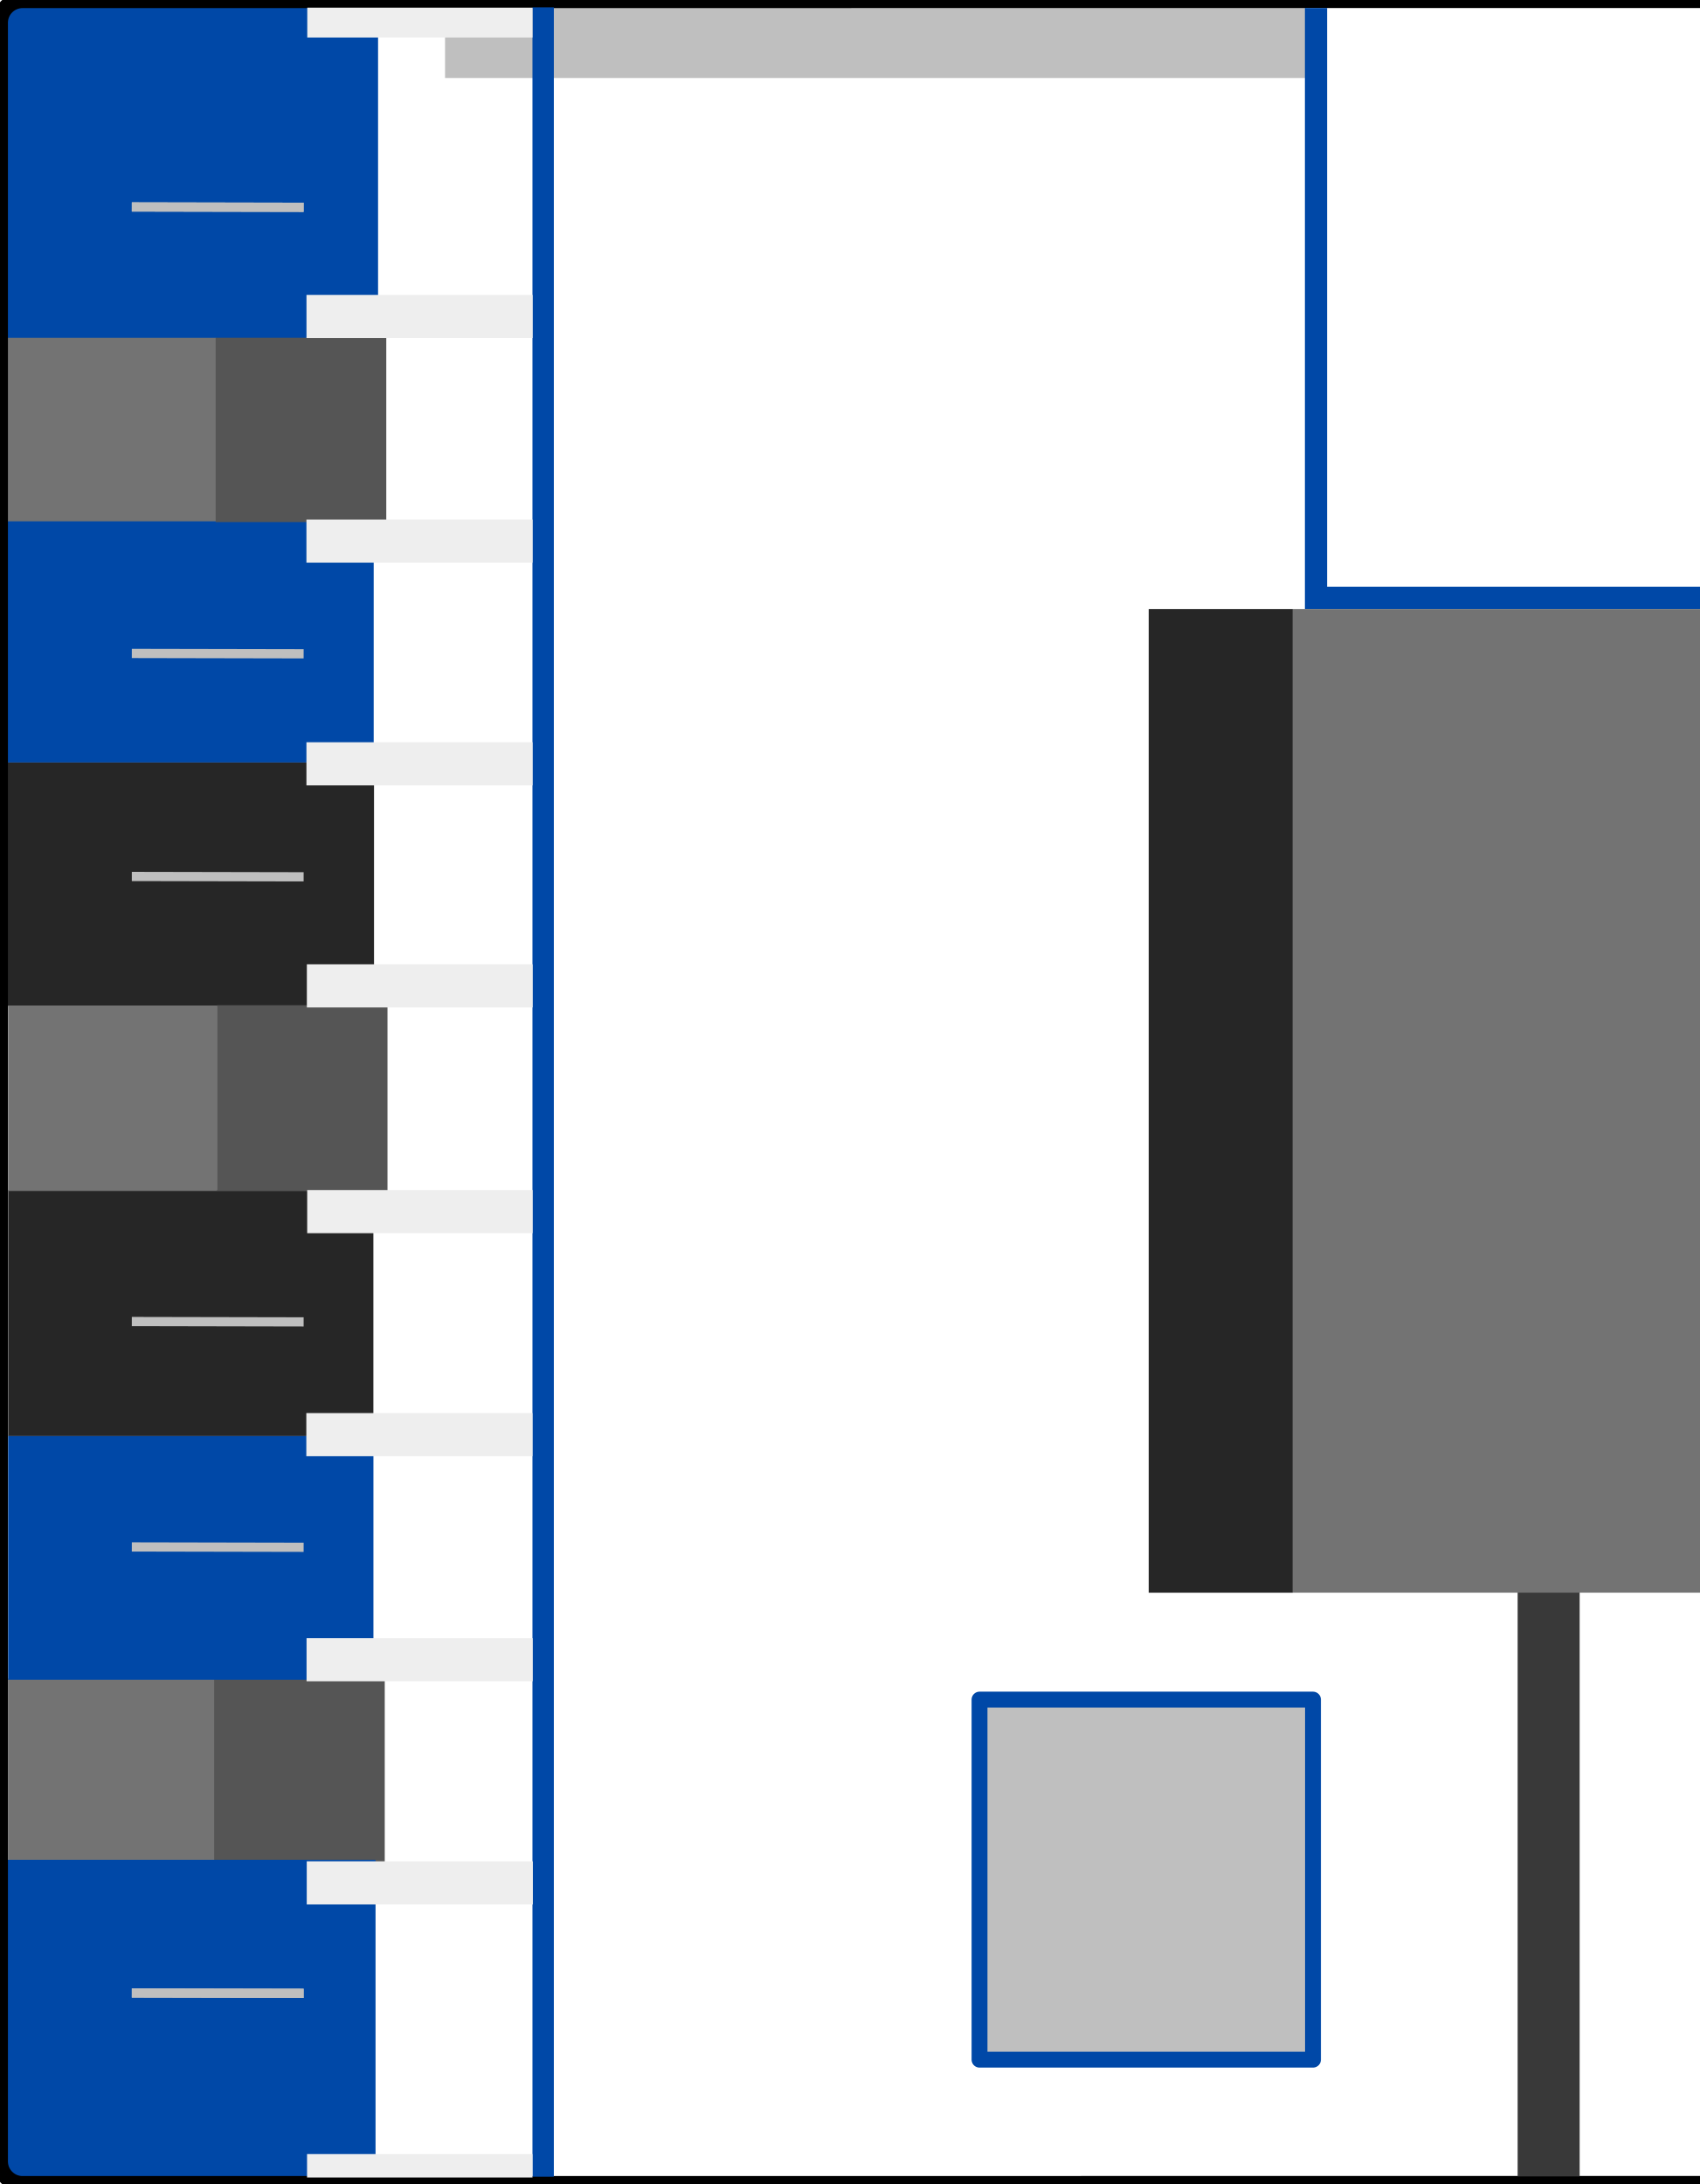
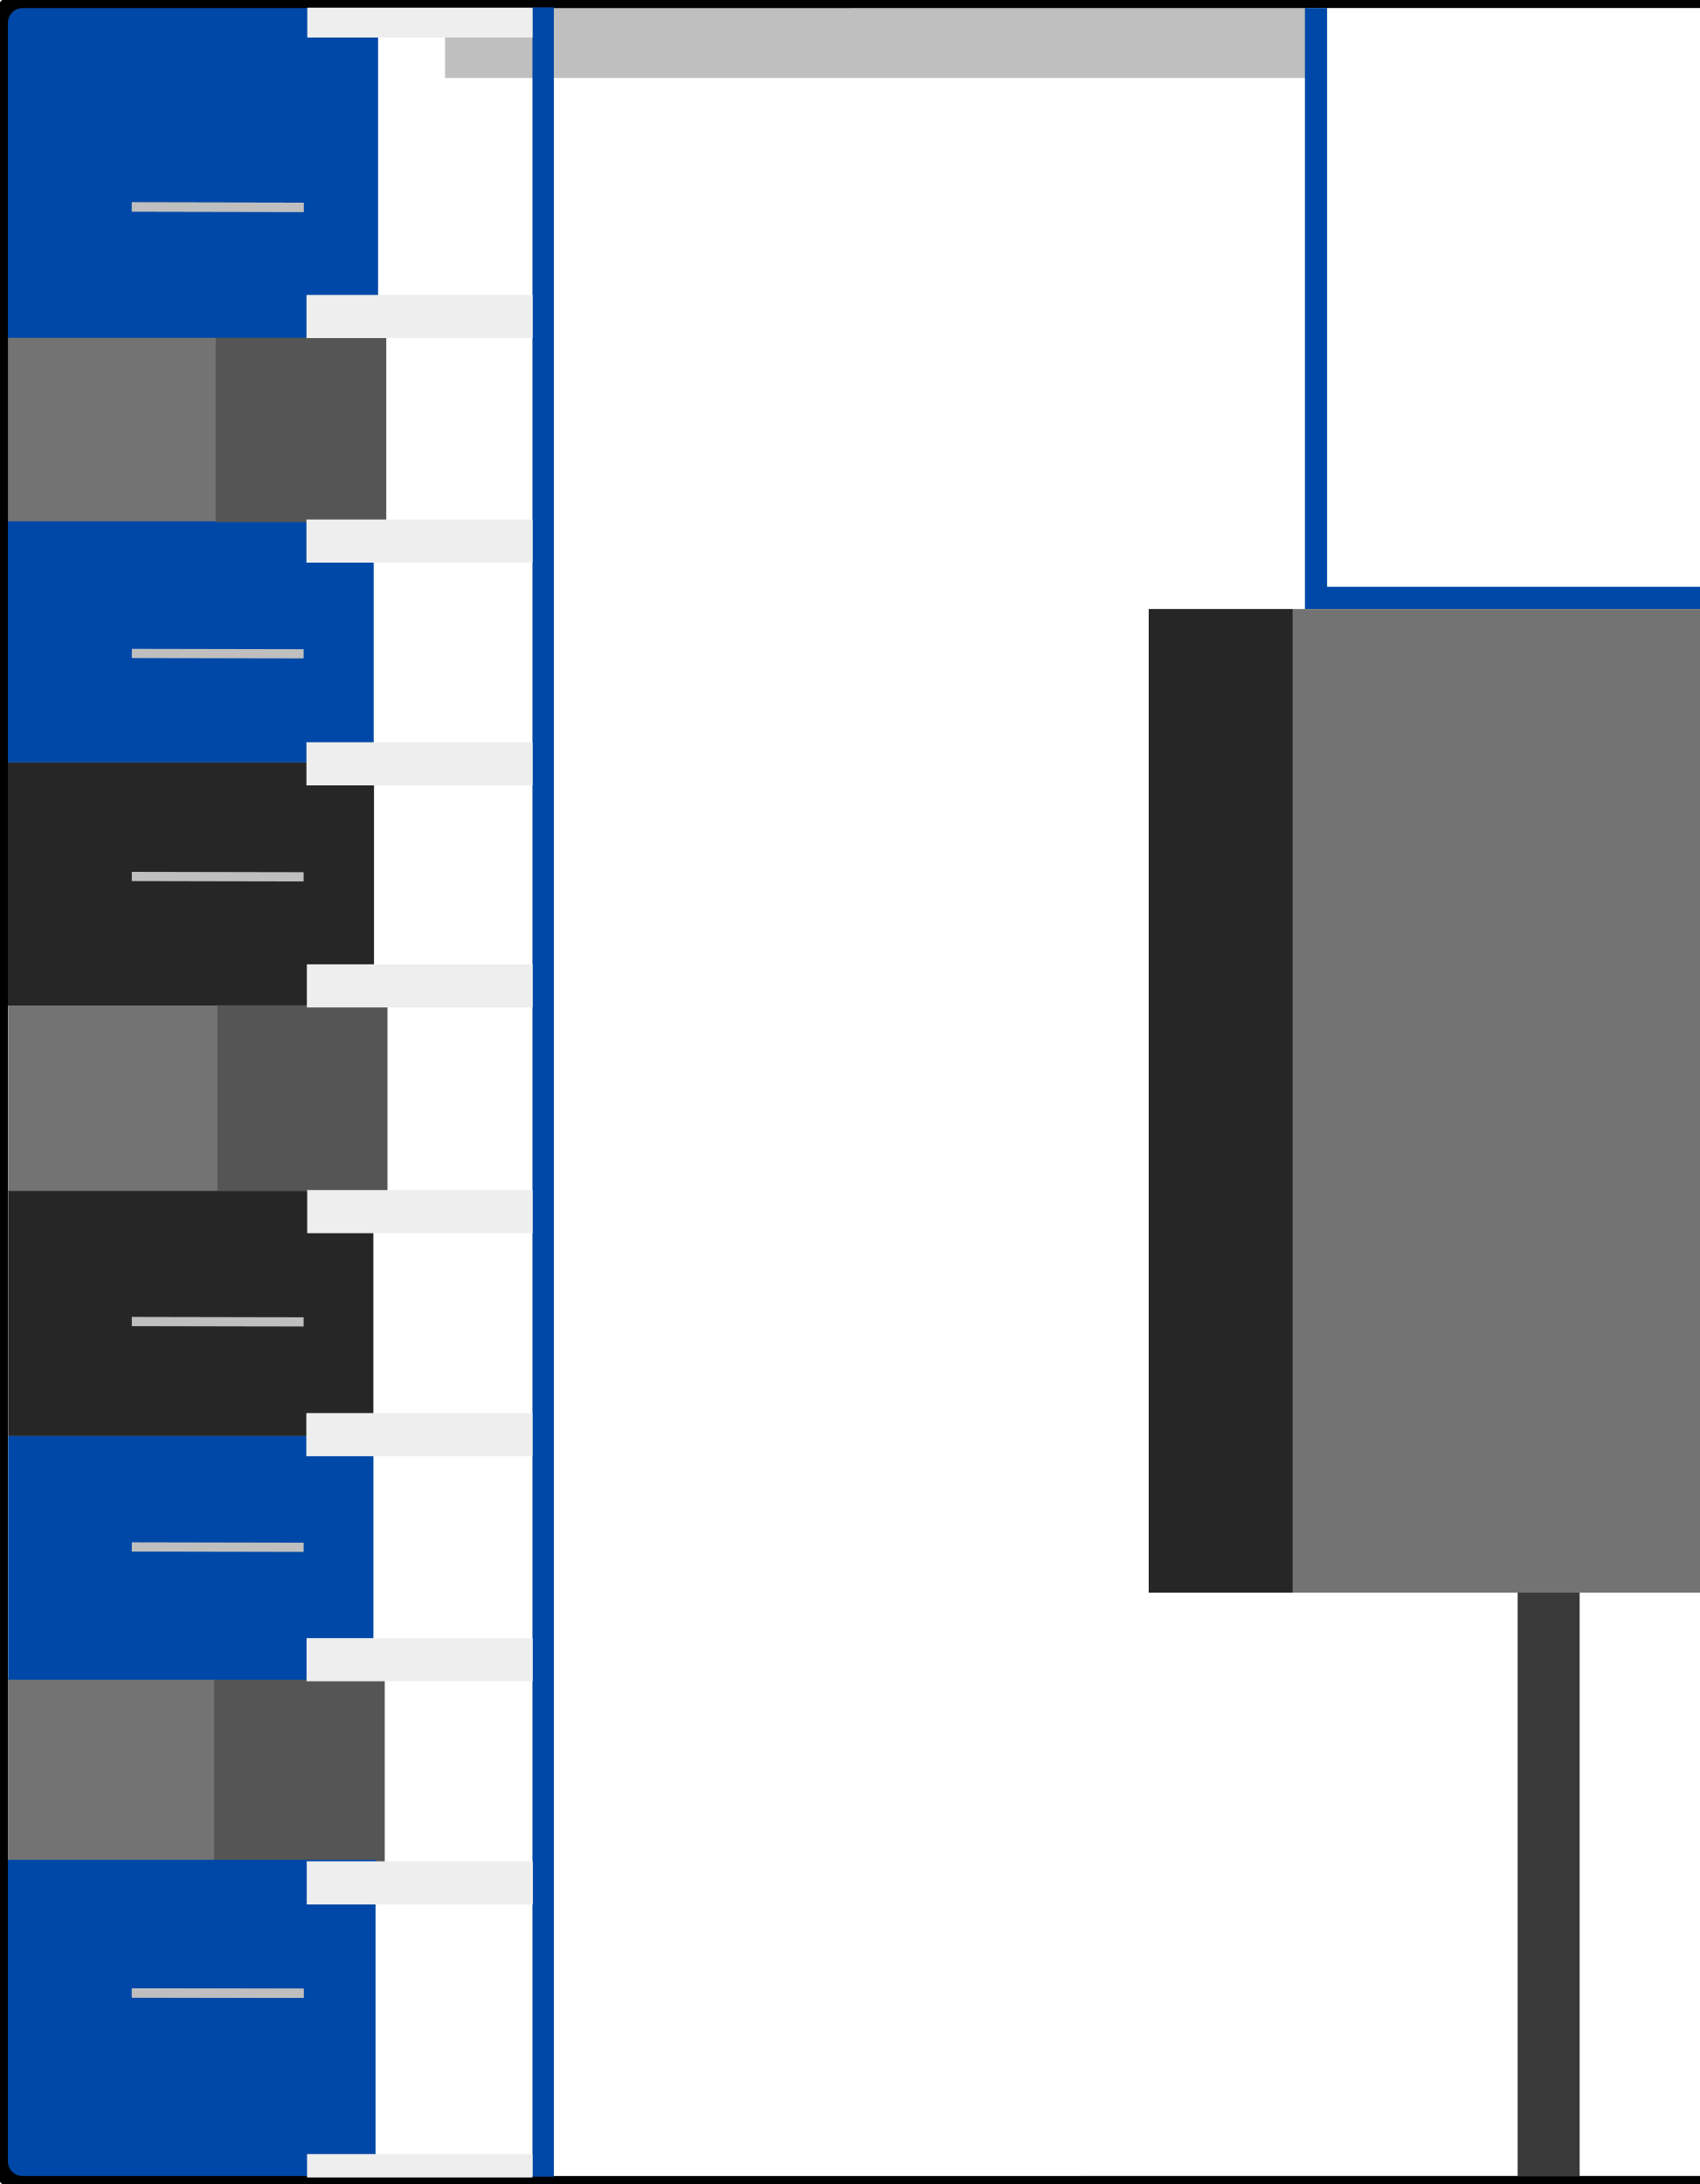
- <svg xmlns="http://www.w3.org/2000/svg" xmlns:ns1="https://boxy-svg.com" viewBox="57.308 153.436 107 137.486">
+ <svg xmlns="http://www.w3.org/2000/svg" viewBox="57.308 153.436 107 137.486">
  <defs>
-     <linearGradient id="color-3" gradientUnits="userSpaceOnUse" gradientTransform="matrix(0.992625, 0, 0, 0.99455, 0.505826, -25.74806)" ns1:pinned="true">
+     <linearGradient id="color-3" gradientUnits="userSpaceOnUse" gradientTransform="matrix(0.992625, 0, 0, 0.99455, 0.505826, -25.74806)">
      <stop style="stop-color: rgb(38, 38, 38);" />
    </linearGradient>
-     <linearGradient id="color-1" gradientUnits="userSpaceOnUse" gradientTransform="matrix(1.002105, 0, 0, 1.01059, 0.040049, -87.20623)" ns1:pinned="true">
+     <linearGradient id="color-1" gradientUnits="userSpaceOnUse" gradientTransform="matrix(1.002105, 0, 0, 1.01059, 0.040049, -87.20623)">
      <stop style="stop-color: rgb(115, 115, 115);" />
    </linearGradient>
-     <linearGradient id="color-2" gradientUnits="userSpaceOnUse" gradientTransform="matrix(1, 0, 0, 1.003165, -0.069743, -85.38538)" ns1:pinned="true">
+     <linearGradient id="color-2" gradientUnits="userSpaceOnUse" gradientTransform="matrix(1, 0, 0, 1.003165, -0.069743, -85.38538)">
      <stop style="stop-color: rgb(85, 85, 85);" />
    </linearGradient>
-     <linearGradient id="color-0" gradientUnits="userSpaceOnUse" gradientTransform="matrix(1.016525, 0, 0, 1.044552, 13.74657, -48.94303)" ns1:pinned="true">
+     <linearGradient id="color-0" gradientUnits="userSpaceOnUse" gradientTransform="matrix(1.016525, 0, 0, 1.044552, 13.74657, -48.94303)">
      <stop style="stop-color: rgb(0, 72, 167);" />
    </linearGradient>
-     <linearGradient id="color-5" gradientUnits="userSpaceOnUse" gradientTransform="matrix(1, 0, 0, 1, 14.75799, 132.0464)" ns1:pinned="true">
+     <linearGradient id="color-5" gradientUnits="userSpaceOnUse" gradientTransform="matrix(1, 0, 0, 1, 14.75799, 132.0464)">
      <stop style="stop-color: rgb(191, 191, 191);" />
    </linearGradient>
-     <linearGradient id="color-4" gradientUnits="userSpaceOnUse" gradientTransform="matrix(0.998278, 0, 0, 0.567881, -0.034489, 198.4489)" ns1:pinned="true">
+     <linearGradient id="color-4" gradientUnits="userSpaceOnUse" gradientTransform="matrix(0.998278, 0, 0, 0.567881, -0.034489, 198.4489)">
      <stop style="stop-color: rgb(238, 238, 238);" />
    </linearGradient>
  </defs>
  <g style="" transform="matrix(0.997899, 0, 0, 0.999502, 0.222415, 0.03494)">
    <rect x="57.679" y="201.472" width="23.122" height="15.356" style="stroke-width: 0.581px; fill: url(#color-3); stroke-linejoin: round;" />
    <rect x="57.711" y="259.202" width="13.181" height="11.44" style="stroke-width: 0.581px; fill: url(#color-1); stroke-linejoin: round;" />
    <rect x="70.715" y="259.179" width="10.762" height="11.601" style="stroke-width: 0.581px; fill: url(#color-2); stroke-linejoin: round;" />
    <rect x="57.719" y="243.899" width="23.044" height="15.371" style="stroke-width: 0.581px; fill: url(#color-0); stroke-linejoin: round;" />
    <rect x="57.571" y="270.612" width="23.326" height="20.004" style="stroke-width: 0.581px; fill: url(#color-0); stroke-linejoin: round;" />
    <rect x="57.662" y="186.256" width="23.118" height="15.242" style="stroke-width: 0.581px; fill: url(#color-0); stroke-linejoin: round;" />
    <rect x="57.419" y="153.744" width="23.637" height="21.138" style="stroke-width: 0.581px; fill: url(#color-0); stroke-linejoin: round;" />
    <rect x="57.722" y="228.439" width="23.038" height="15.481" style="stroke-width: 0.581px; fill: url(#color-3); stroke-linejoin: round;" />
    <rect x="85.282" y="153.959" width="54.327" height="4.431" style="stroke-width: 0.581px; fill: url(#color-5); stroke-linejoin: round;" />
    <rect x="57.718" y="216.808" width="13.181" height="11.681" style="stroke-width: 0.581px; fill: url(#color-1); stroke-linejoin: round;" />
    <rect x="70.888" y="216.791" width="10.762" height="11.707" style="stroke-width: 0.581px; fill: url(#color-2); stroke-linejoin: round;" />
    <rect x="57.642" y="174.756" width="13.181" height="11.556" style="stroke-width: 0.581px; fill: url(#color-1); stroke-linejoin: round;" />
    <rect x="70.812" y="174.752" width="10.762" height="11.609" style="stroke-width: 0.581px; fill: url(#color-2); stroke-linejoin: round;" />
  </g>
  <rect x="57.206" y="60.963" width="207.427" height="137.544" style="fill: none; stroke: rgb(0, 0, 0); stroke-width: 1.001px; stroke-linejoin: round;" rx="1.422" ry="1.422" transform="matrix(0.997899, -0.00005, 0, 0.999502, 0.222415, 92.51636)" />
  <ellipse style="fill: url(#color-1); stroke-linejoin: round;" cx="234.8" cy="176.253" rx="2.878" ry="2.918" transform="matrix(0.997899, 0, 0, 0.999502, 0.222415, 0.03494)" />
  <ellipse style="fill: url(#color-1); stroke-linejoin: round;" cx="234.546" cy="206.982" rx="2.878" ry="2.918" transform="matrix(0.997899, 0, 0, 0.999502, 0.222415, 0.03494)" />
  <ellipse style="fill: url(#color-1); stroke-linejoin: round;" cx="234.538" cy="237.776" rx="2.878" ry="2.918" transform="matrix(0.997899, 0, 0, 0.999502, 0.222415, 0.03494)" />
  <ellipse style="fill: url(#color-1); stroke-linejoin: round;" cx="234.509" cy="268.507" rx="2.878" ry="2.918" transform="matrix(0.997899, 0, 0, 0.999502, 0.222415, 0.03494)" />
  <rect x="152.946" y="253.767" width="3.912" height="36.787" style="fill: rgb(57, 57, 57); stroke-linejoin: round;" transform="matrix(0.997899, 0, 0, 0.999502, 0.222415, 0.03494)" />
  <line style="fill: none; stroke-width: 1.35px; stroke: url(#color-0); stroke-linejoin: round;" x1="91.47" y1="290.573" x2="91.47" y2="153.938" transform="matrix(0.997899, 0, 0, 0.999502, 0.222415, 0.03494)" />
  <rect x="76.54" y="172.054" width="14.265" height="2.717" style="fill: url(#color-4); stroke-linejoin: round;" transform="matrix(0.997899, 0, 0, 0.999502, 0.222415, 0.03494)" />
  <rect x="76.59" y="153.96" width="14.209" height="1.881" style="fill: url(#color-4); stroke-linejoin: round;" transform="matrix(0.997899, 0, 0, 0.999502, 0.222415, 0.03494)" />
  <polyline style="fill: none; stroke-width: 1.4px; stroke: url(#color-0);" points="140.226 153.982 140.226 191.135 179.21 191.135 179.21 290.52" transform="matrix(0.997899, 0, 0, 0.999502, 0.222415, 0.03494)" />
  <rect x="138.759" y="191.835" width="30.887" height="61.953" style="fill: url(#color-1); stroke-linejoin: round;" transform="matrix(0.997899, 0, 0, 0.999502, 0.222415, 0.03494)" />
  <rect x="169.646" y="191.835" width="8.862" height="61.95" style="fill: url(#color-3); stroke-linejoin: round;" transform="matrix(0.997899, 0, 0, 0.999502, 0.222415, 0.03494)" />
  <rect x="129.672" y="191.835" width="9.089" height="61.955" style="fill: url(#color-3); stroke-linejoin: round;" transform="matrix(0.997899, 0, 0, 0.999502, 0.222415, 0.03494)" />
  <rect x="76.537" y="186.197" width="14.265" height="2.717" style="fill: url(#color-4); stroke-linejoin: round;" transform="matrix(0.997899, 0, 0, 0.999502, 0.222415, 0.03494)" />
  <rect x="76.537" y="200.226" width="14.265" height="2.717" style="fill: url(#color-4); stroke-linejoin: round;" transform="matrix(0.997899, 0, 0, 0.999502, 0.222415, 0.03494)" />
  <rect x="76.564" y="214.213" width="14.242" height="2.717" style="fill: url(#color-4); stroke-linejoin: round;" transform="matrix(0.997899, 0, 0, 0.999502, 0.222415, 0.03494)" />
  <rect x="76.585" y="228.43" width="14.219" height="2.717" style="fill: url(#color-4); stroke-linejoin: round;" transform="matrix(0.997899, 0, 0, 0.999502, 0.222415, 0.03494)" />
  <rect x="76.53" y="242.477" width="14.265" height="2.717" style="fill: url(#color-4); stroke-linejoin: round;" transform="matrix(0.997899, 0, 0, 0.999502, 0.222415, 0.03494)" />
  <rect x="76.545" y="256.652" width="14.265" height="2.717" style="fill: url(#color-4); stroke-linejoin: round;" transform="matrix(0.997899, 0, 0, 0.999502, 0.222415, 0.03494)" />
  <rect x="76.557" y="270.707" width="14.265" height="2.717" style="fill: url(#color-4); stroke-linejoin: round;" transform="matrix(0.997899, 0, 0, 0.999502, 0.222415, 0.03494)" />
  <rect x="76.576" y="289.147" width="14.221" height="1.476" style="fill: url(#color-4); stroke-linejoin: round;" transform="matrix(0.997899, 0, 0, 0.999502, 0.222415, 0.03494)" />
  <line style="stroke-width: 0.581px; fill: none; stroke: url(#color-5); stroke-linejoin: round;" x1="65.521" y1="166.512" x2="76.36" y2="166.534" transform="matrix(0.997899, 0, 0, 0.999502, 0.222415, 0.03494)" />
  <line style="stroke-width: 0.581px; fill: none; stroke: url(#color-5); stroke-linejoin: round;" x1="65.521" y1="166.512" x2="76.36" y2="166.534" transform="matrix(0.997899, 0, 0, 0.999502, 0.222415, 0.03494)" />
  <line style="stroke-width: 0.581px; fill: none; stroke: url(#color-5); stroke-linejoin: round;" x1="65.521" y1="194.634" x2="76.36" y2="194.656" transform="matrix(0.997899, 0, 0, 0.999502, 0.222415, 0.03494)" />
  <line style="stroke-width: 0.581px; fill: none; stroke: url(#color-5); stroke-linejoin: round;" x1="65.521" y1="208.68" x2="76.36" y2="208.702" transform="matrix(0.997899, 0, 0, 0.999502, 0.222415, 0.03494)" />
  <line style="stroke-width: 0.581px; fill: none; stroke: url(#color-5); stroke-linejoin: round;" x1="65.521" y1="236.712" x2="76.36" y2="236.734" transform="matrix(0.997899, 0, 0, 0.999502, 0.222415, 0.03494)" />
  <line style="stroke-width: 0.581px; fill: none; stroke: url(#color-5); stroke-linejoin: round;" x1="65.521" y1="250.908" x2="76.36" y2="250.93" transform="matrix(0.997899, 0, 0, 0.999502, 0.222415, 0.03494)" />
  <line style="stroke-width: 0.581px; fill: none; stroke: url(#color-5); stroke-linejoin: round;" x1="65.521" y1="279" x2="76.36" y2="279.022" transform="matrix(0.997899, 0, 0, 0.999502, 0.222415, 0.03494)" />
  <line style="stroke-width: 0.581px; fill: none; stroke: url(#color-5); stroke-linejoin: round;" x1="65.521" y1="279" x2="76.36" y2="279.022" transform="matrix(0.997899, 0, 0, 0.999502, 0.222415, 0.03494)" />
-   <rect x="118.999" y="260.523" width="21.037" height="22.678" style="stroke: url(#color-0); stroke-linejoin: round; fill: url(#color-5);" transform="matrix(0.997899, 0, 0, 0.999502, 0.222415, 0.03494)">
-     </rect>
</svg>
